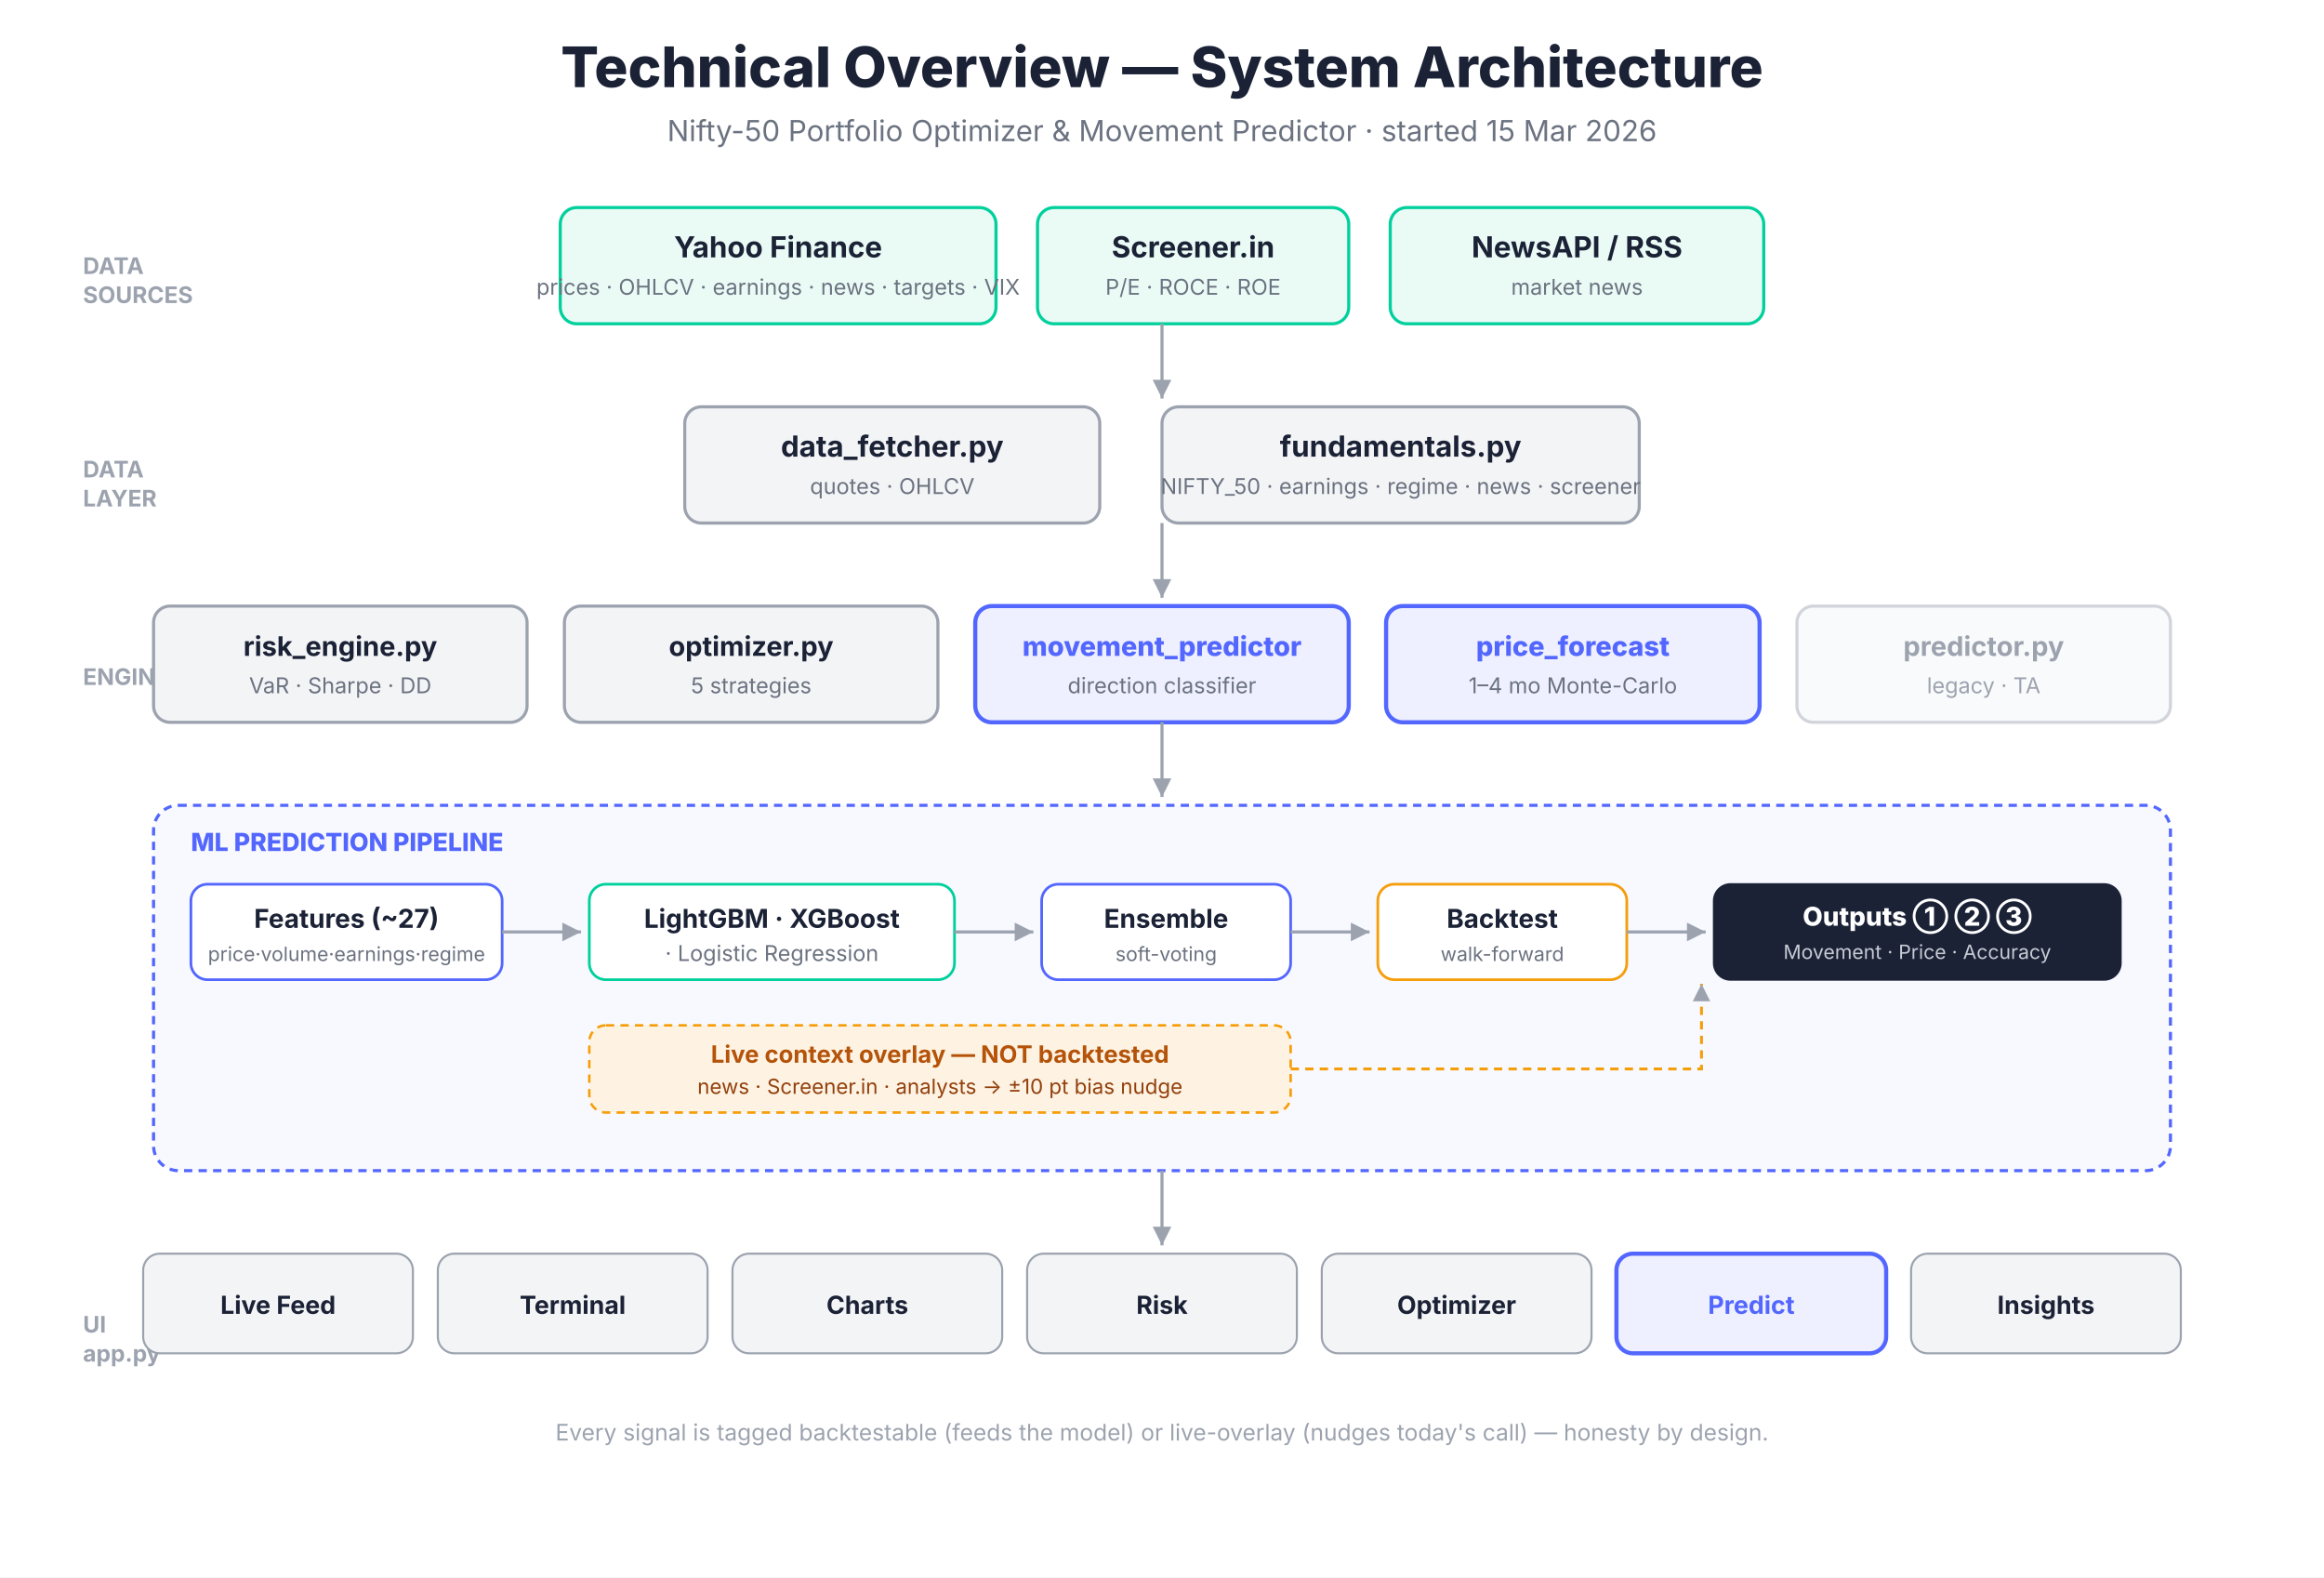
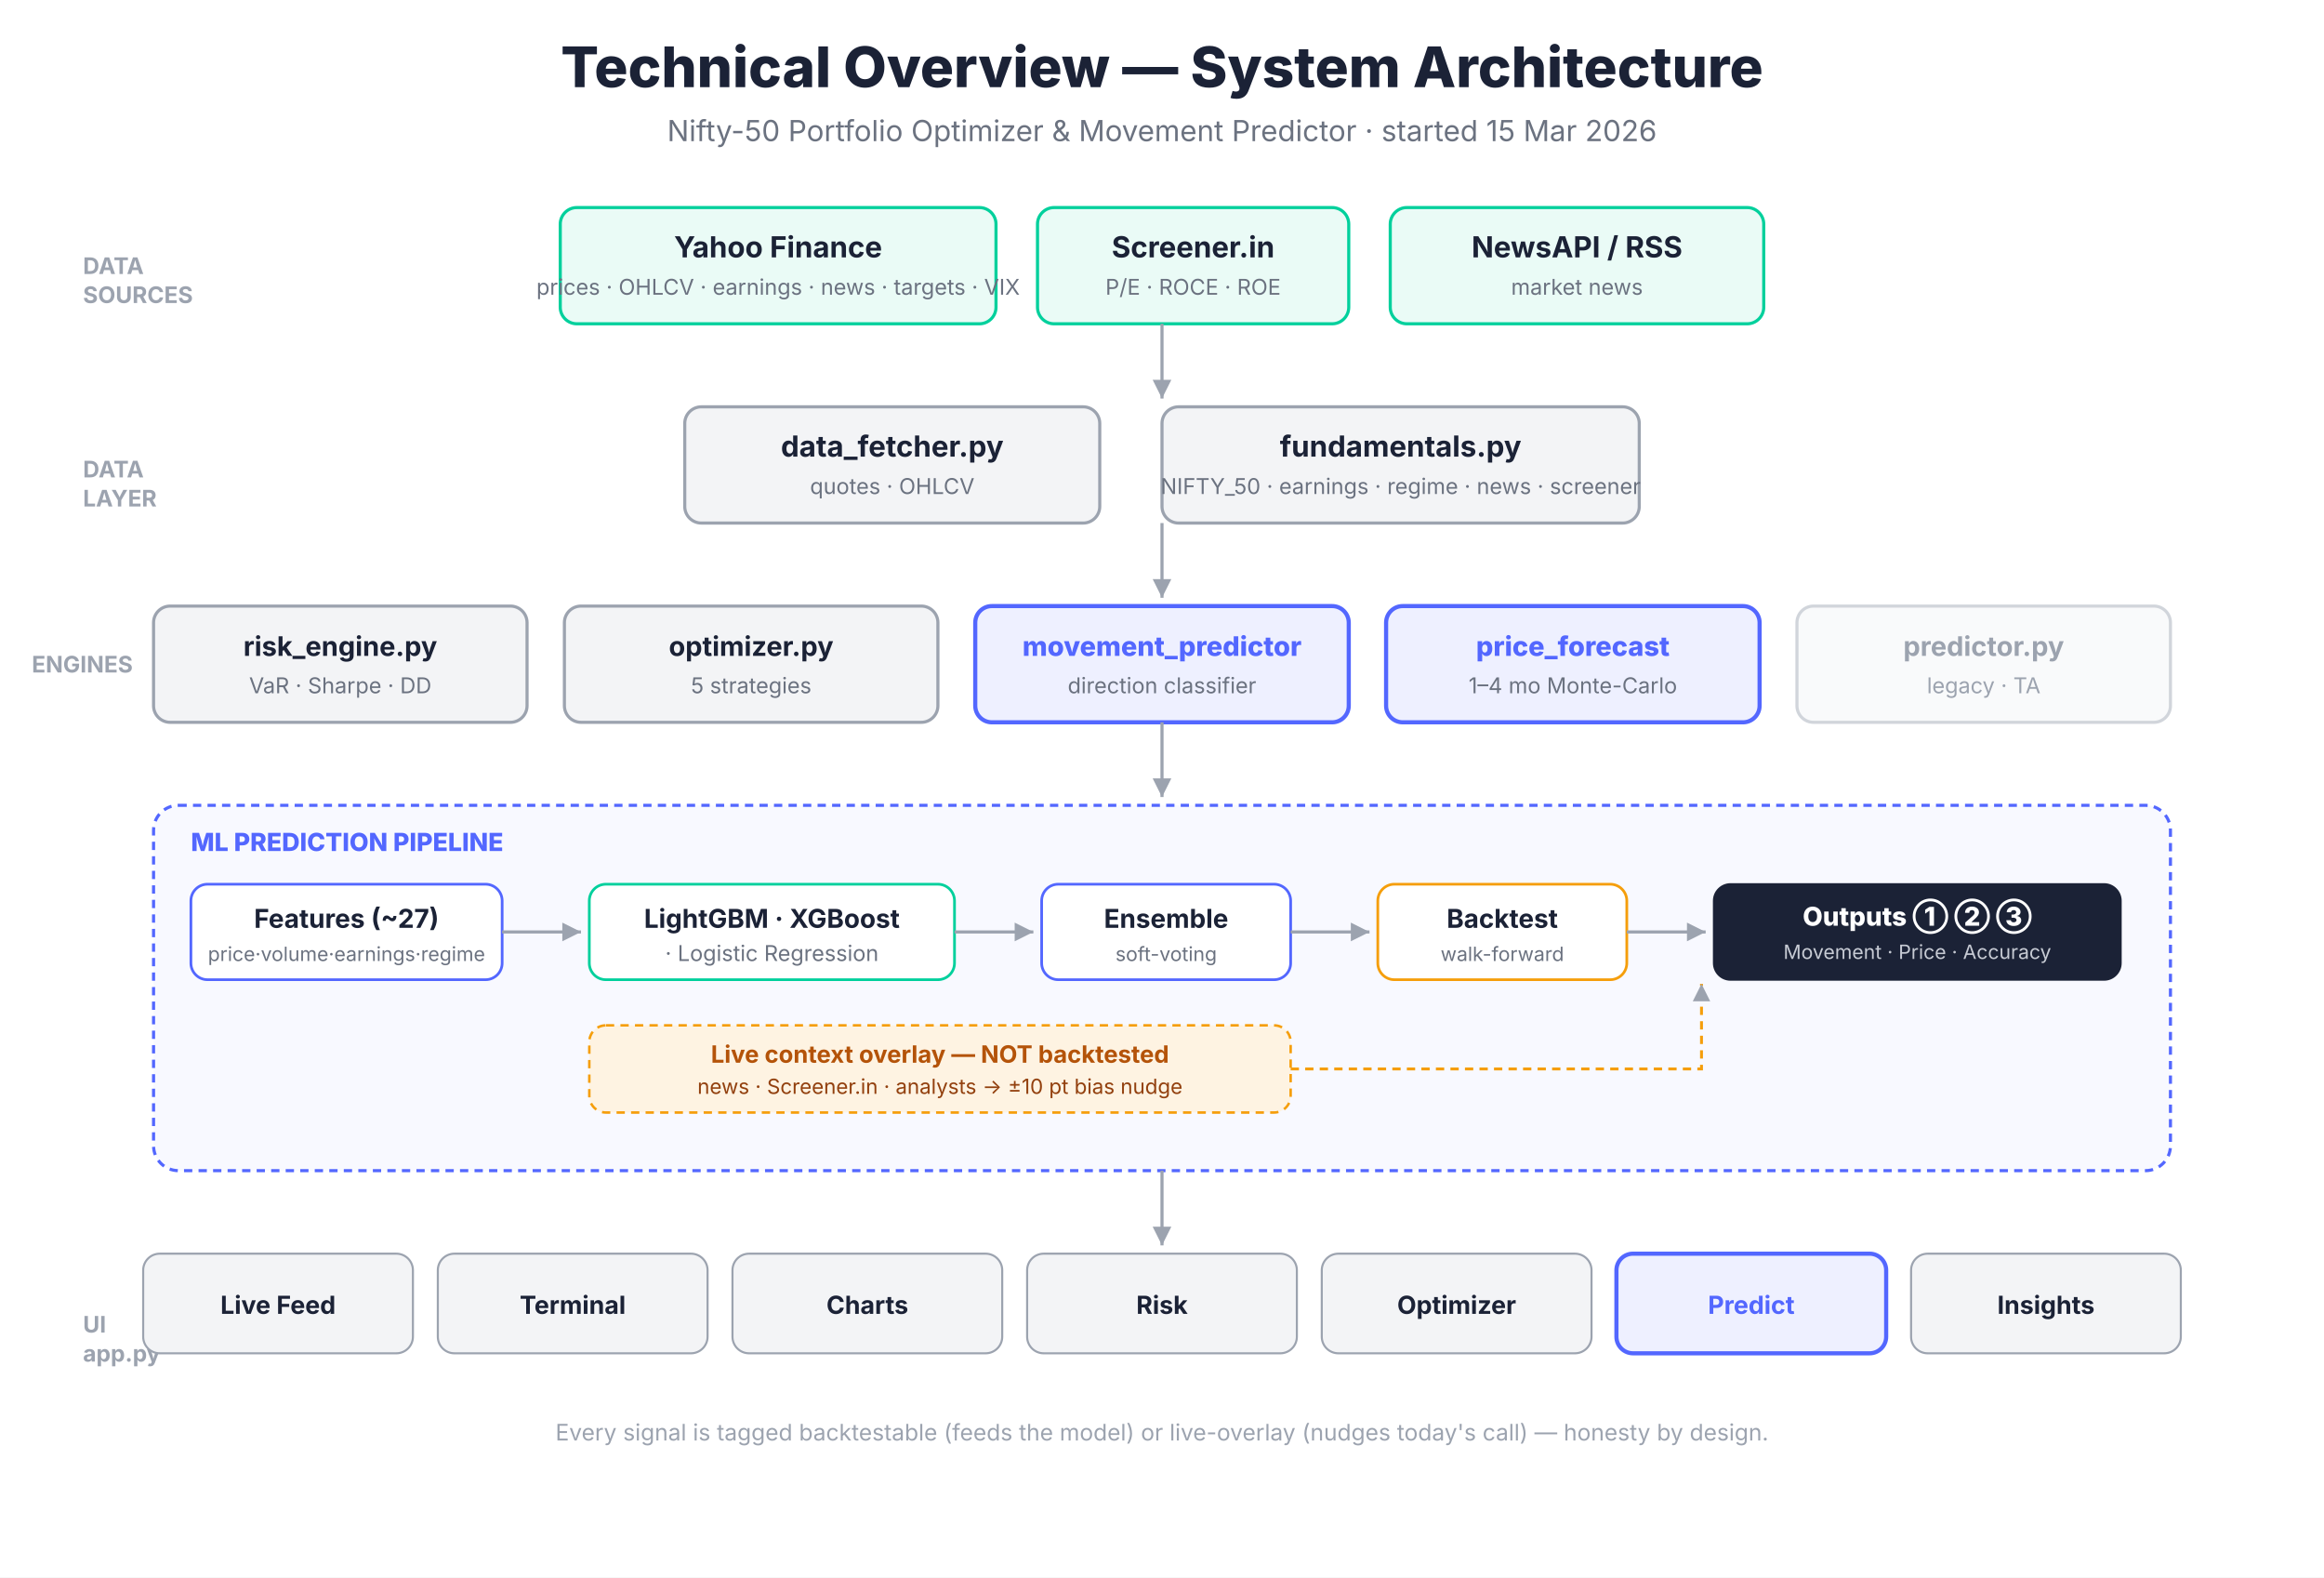
<svg xmlns="http://www.w3.org/2000/svg" viewBox="0 0 1120 760" font-family="Inter, Segoe UI, Arial, sans-serif">
  <defs>
    <marker id="arw" markerWidth="10" markerHeight="10" refX="6" refY="3" orient="auto">
      <path d="M0,0 L6,3 L0,6 Z" fill="#9CA3AF" />
    </marker>
  </defs>
  <rect x="0" y="0" width="1120" height="760" fill="#FFFFFF" />
  <text x="560" y="42" text-anchor="middle" font-size="27" font-weight="800" fill="#1B2236">Technical Overview — System Architecture</text>
  <text x="560" y="68" text-anchor="middle" font-size="14" fill="#6B7280">Nifty-50 Portfolio Optimizer &amp; Movement Predictor · started 15 Mar 2026</text>
  <text x="40" y="132" font-size="11" font-weight="700" fill="#9CA3AF">DATA</text>
  <text x="40" y="146" font-size="11" font-weight="700" fill="#9CA3AF">SOURCES</text>
  <rect x="270" y="100" width="210" height="56" rx="8" fill="#00D09C15" stroke="#00D09C" stroke-width="1.5" />
  <text x="375" y="124" text-anchor="middle" font-size="14" font-weight="700" fill="#1B2236">Yahoo Finance</text>
  <text x="375" y="142" text-anchor="middle" font-size="10.5" fill="#6B7280">prices · OHLCV · earnings · news · targets · VIX</text>
  <rect x="500" y="100" width="150" height="56" rx="8" fill="#00D09C15" stroke="#00D09C" stroke-width="1.5" />
  <text x="575" y="124" text-anchor="middle" font-size="14" font-weight="700" fill="#1B2236">Screener.in</text>
  <text x="575" y="142" text-anchor="middle" font-size="10.5" fill="#6B7280">P/E · ROCE · ROE</text>
  <rect x="670" y="100" width="180" height="56" rx="8" fill="#00D09C15" stroke="#00D09C" stroke-width="1.5" />
  <text x="760" y="124" text-anchor="middle" font-size="14" font-weight="700" fill="#1B2236">NewsAPI / RSS</text>
  <text x="760" y="142" text-anchor="middle" font-size="10.5" fill="#6B7280">market news</text>
  <line x1="560" y1="156" x2="560" y2="192" stroke="#9CA3AF" stroke-width="1.5" marker-end="url(#arw)" />
  <text x="40" y="230" font-size="11" font-weight="700" fill="#9CA3AF">DATA</text>
  <text x="40" y="244" font-size="11" font-weight="700" fill="#9CA3AF">LAYER</text>
  <rect x="330" y="196" width="200" height="56" rx="8" fill="#F3F4F6" stroke="#9CA3AF" stroke-width="1.5" />
  <text x="430" y="220" text-anchor="middle" font-size="14" font-weight="700" fill="#1B2236">data_fetcher.py</text>
  <text x="430" y="238" text-anchor="middle" font-size="10.5" fill="#6B7280">quotes · OHLCV</text>
  <rect x="560" y="196" width="230" height="56" rx="8" fill="#F3F4F6" stroke="#9CA3AF" stroke-width="1.5" />
  <text x="675" y="220" text-anchor="middle" font-size="14" font-weight="700" fill="#1B2236">fundamentals.py</text>
  <text x="675" y="238" text-anchor="middle" font-size="10.5" fill="#6B7280">NIFTY_50 · earnings · regime · news · screener</text>
  <line x1="560" y1="252" x2="560" y2="288" stroke="#9CA3AF" stroke-width="1.5" marker-end="url(#arw)" />
-   <text x="40" y="330" font-size="11" font-weight="700" fill="#9CA3AF">ENGINES</text>
+   <text x="64" y="324" text-anchor="end" font-size="11" font-weight="700" fill="#9CA3AF">ENGINES</text>
  <rect x="74" y="292" width="180" height="56" rx="8" fill="#F3F4F6" stroke="#9CA3AF" stroke-width="1.5" />
  <text x="164" y="316" text-anchor="middle" font-size="13" font-weight="700" fill="#1B2236">risk_engine.py</text>
  <text x="164" y="334" text-anchor="middle" font-size="10.5" fill="#6B7280">VaR · Sharpe · DD</text>
  <rect x="272" y="292" width="180" height="56" rx="8" fill="#F3F4F6" stroke="#9CA3AF" stroke-width="1.5" />
  <text x="362" y="316" text-anchor="middle" font-size="13" font-weight="700" fill="#1B2236">optimizer.py</text>
  <text x="362" y="334" text-anchor="middle" font-size="10.5" fill="#6B7280">5 strategies</text>
  <rect x="470" y="292" width="180" height="56" rx="8" fill="#5367FF18" stroke="#5367FF" stroke-width="2" />
  <text x="560" y="316" text-anchor="middle" font-size="13" font-weight="800" fill="#5367FF">movement_predictor</text>
  <text x="560" y="334" text-anchor="middle" font-size="10.5" fill="#6B7280">direction classifier</text>
  <rect x="668" y="292" width="180" height="56" rx="8" fill="#5367FF18" stroke="#5367FF" stroke-width="2" />
  <text x="758" y="316" text-anchor="middle" font-size="13" font-weight="800" fill="#5367FF">price_forecast</text>
  <text x="758" y="334" text-anchor="middle" font-size="10.5" fill="#6B7280">1–4 mo Monte-Carlo</text>
  <rect x="866" y="292" width="180" height="56" rx="8" fill="#F9FAFB" stroke="#D1D5DB" stroke-width="1.5" />
  <text x="956" y="316" text-anchor="middle" font-size="13" font-weight="700" fill="#9CA3AF">predictor.py</text>
  <text x="956" y="334" text-anchor="middle" font-size="10.5" fill="#9CA3AF">legacy · TA</text>
  <line x1="560" y1="348" x2="560" y2="384" stroke="#9CA3AF" stroke-width="1.5" marker-end="url(#arw)" />
  <rect x="74" y="388" width="972" height="176" rx="12" fill="#5367FF0A" stroke="#5367FF" stroke-width="1.5" stroke-dasharray="4 3" />
  <text x="92" y="410" font-size="12" font-weight="800" fill="#5367FF">ML PREDICTION PIPELINE</text>
  <rect x="92" y="426" width="150" height="46" rx="8" fill="#FFFFFF" stroke="#5367FF" stroke-width="1.3" />
  <text x="167" y="447" text-anchor="middle" font-size="12.5" font-weight="700" fill="#1B2236">Features (~27)</text>
  <text x="167" y="463" text-anchor="middle" font-size="9.5" fill="#6B7280">price·volume·earnings·regime</text>
  <line x1="242" y1="449" x2="280" y2="449" stroke="#9CA3AF" stroke-width="1.5" marker-end="url(#arw)" />
  <rect x="284" y="426" width="176" height="46" rx="8" fill="#FFFFFF" stroke="#00D09C" stroke-width="1.3" />
  <text x="372" y="447" text-anchor="middle" font-size="12.5" font-weight="700" fill="#1B2236">LightGBM · XGBoost</text>
  <text x="372" y="463" text-anchor="middle" font-size="10.5" fill="#6B7280">· Logistic Regression</text>
  <line x1="460" y1="449" x2="498" y2="449" stroke="#9CA3AF" stroke-width="1.5" marker-end="url(#arw)" />
  <rect x="502" y="426" width="120" height="46" rx="8" fill="#FFFFFF" stroke="#5367FF" stroke-width="1.3" />
  <text x="562" y="447" text-anchor="middle" font-size="12.5" font-weight="700" fill="#1B2236">Ensemble</text>
  <text x="562" y="463" text-anchor="middle" font-size="9.5" fill="#6B7280">soft-voting</text>
  <line x1="622" y1="449" x2="660" y2="449" stroke="#9CA3AF" stroke-width="1.5" marker-end="url(#arw)" />
  <rect x="664" y="426" width="120" height="46" rx="8" fill="#FFFFFF" stroke="#F59E0B" stroke-width="1.3" />
  <text x="724" y="447" text-anchor="middle" font-size="12.5" font-weight="700" fill="#1B2236">Backtest</text>
  <text x="724" y="463" text-anchor="middle" font-size="9.5" fill="#6B7280">walk-forward</text>
  <line x1="784" y1="449" x2="822" y2="449" stroke="#9CA3AF" stroke-width="1.5" marker-end="url(#arw)" />
  <rect x="826" y="426" width="196" height="46" rx="8" fill="#1B2236" stroke="#1B2236" />
  <text x="924" y="446" text-anchor="middle" font-size="12.5" font-weight="800" fill="#FFFFFF">Outputs ① ② ③</text>
  <text x="924" y="462" text-anchor="middle" font-size="9.5" fill="#C7CBD4">Movement · Price · Accuracy</text>
  <rect x="284" y="494" width="338" height="42" rx="8" fill="#FEF3E2" stroke="#F59E0B" stroke-width="1.2" stroke-dasharray="4 3" />
  <text x="453" y="512" text-anchor="middle" font-size="11.5" font-weight="700" fill="#B45309">Live context overlay — NOT backtested</text>
  <text x="453" y="527" text-anchor="middle" font-size="10" fill="#92400E">news · Screener.in · analysts → ±10 pt bias nudge</text>
  <path d="M622,515 L820,515 L820,474" fill="none" stroke="#F59E0B" stroke-width="1.4" stroke-dasharray="4 3" marker-end="url(#arw)" />
  <line x1="560" y1="564" x2="560" y2="600" stroke="#9CA3AF" stroke-width="1.5" marker-end="url(#arw)" />
  <text x="40" y="642" font-size="11" font-weight="700" fill="#9CA3AF">UI</text>
  <text x="40" y="656" font-size="11" font-weight="700" fill="#9CA3AF">app.py</text>
  <g font-size="12" font-weight="700">
    <rect x="69" y="604" width="130" height="48" rx="8" fill="#F3F4F6" stroke="#9CA3AF" />
    <text x="134" y="633" text-anchor="middle" fill="#1B2236">Live Feed</text>
    <rect x="211" y="604" width="130" height="48" rx="8" fill="#F3F4F6" stroke="#9CA3AF" />
    <text x="276" y="633" text-anchor="middle" fill="#1B2236">Terminal</text>
    <rect x="353" y="604" width="130" height="48" rx="8" fill="#F3F4F6" stroke="#9CA3AF" />
    <text x="418" y="633" text-anchor="middle" fill="#1B2236">Charts</text>
    <rect x="495" y="604" width="130" height="48" rx="8" fill="#F3F4F6" stroke="#9CA3AF" />
    <text x="560" y="633" text-anchor="middle" fill="#1B2236">Risk</text>
    <rect x="637" y="604" width="130" height="48" rx="8" fill="#F3F4F6" stroke="#9CA3AF" />
    <text x="702" y="633" text-anchor="middle" fill="#1B2236">Optimizer</text>
    <rect x="779" y="604" width="130" height="48" rx="8" fill="#5367FF18" stroke="#5367FF" stroke-width="2" />
    <text x="844" y="633" text-anchor="middle" fill="#5367FF">Predict</text>
    <rect x="921" y="604" width="130" height="48" rx="8" fill="#F3F4F6" stroke="#9CA3AF" />
    <text x="986" y="633" text-anchor="middle" fill="#1B2236">Insights</text>
  </g>
  <text x="560" y="694" text-anchor="middle" font-size="11" fill="#9CA3AF">Every signal is tagged backtestable (feeds the model) or live-overlay (nudges today's call) — honesty by design.</text>
</svg>
